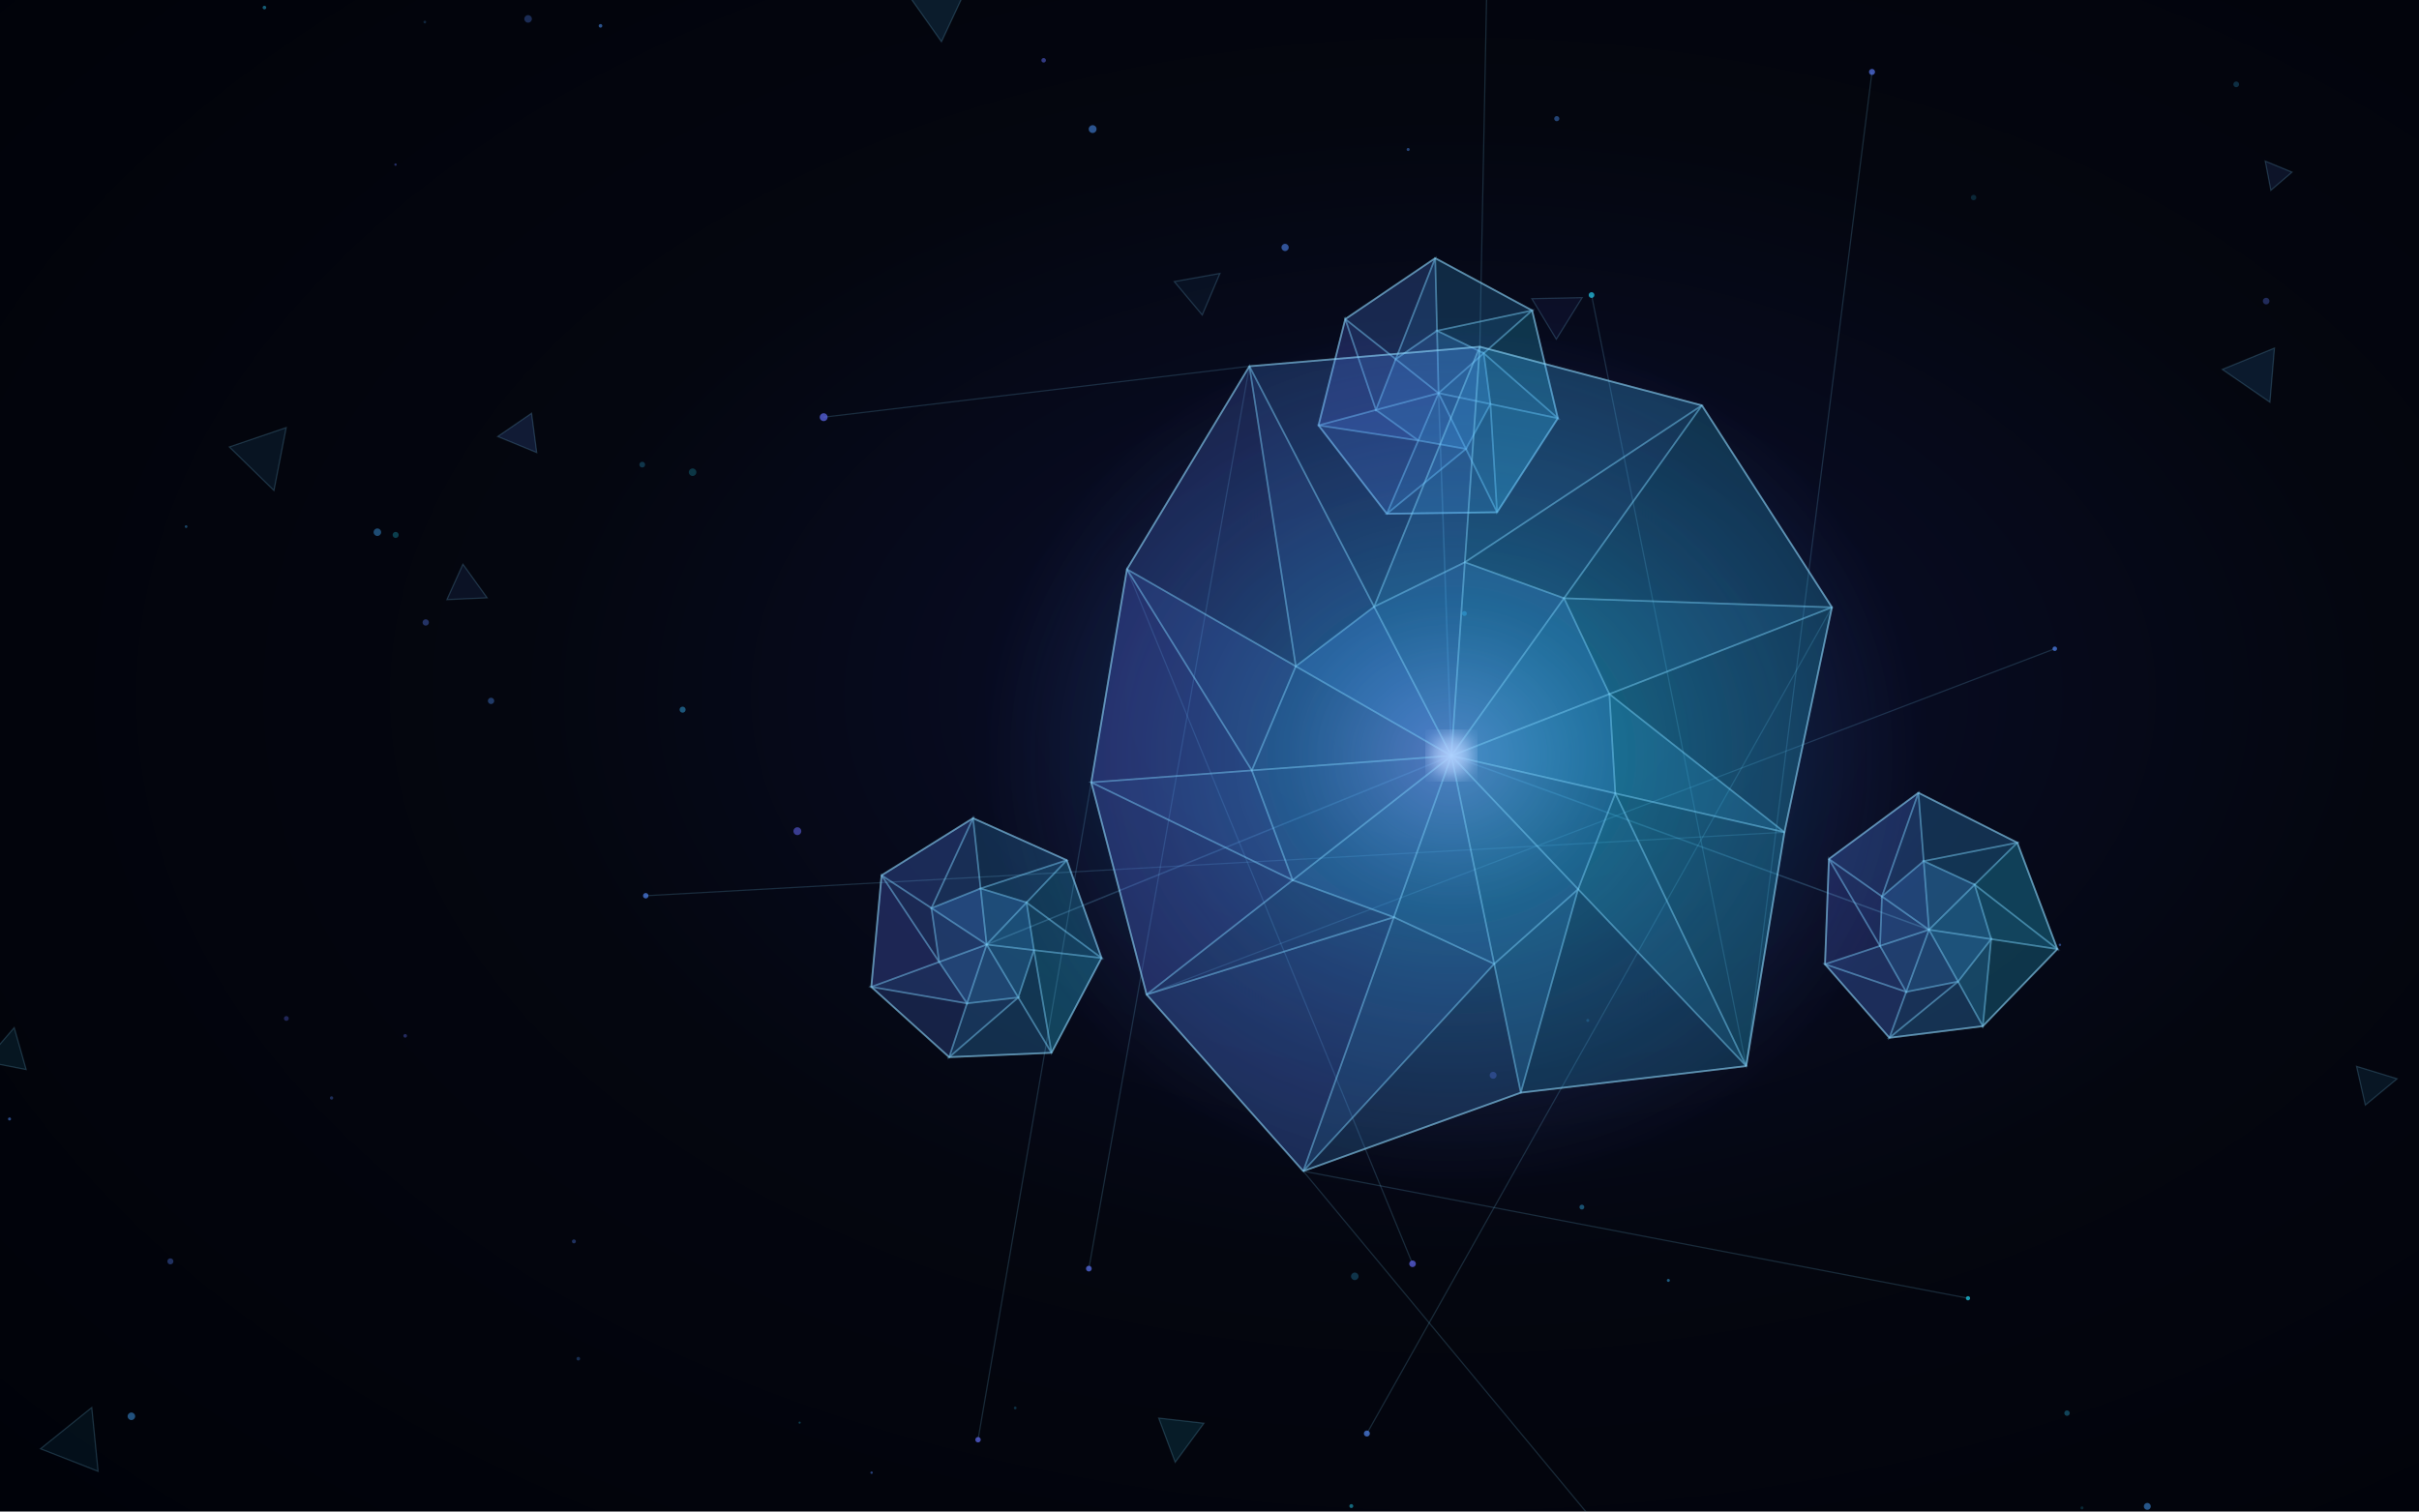
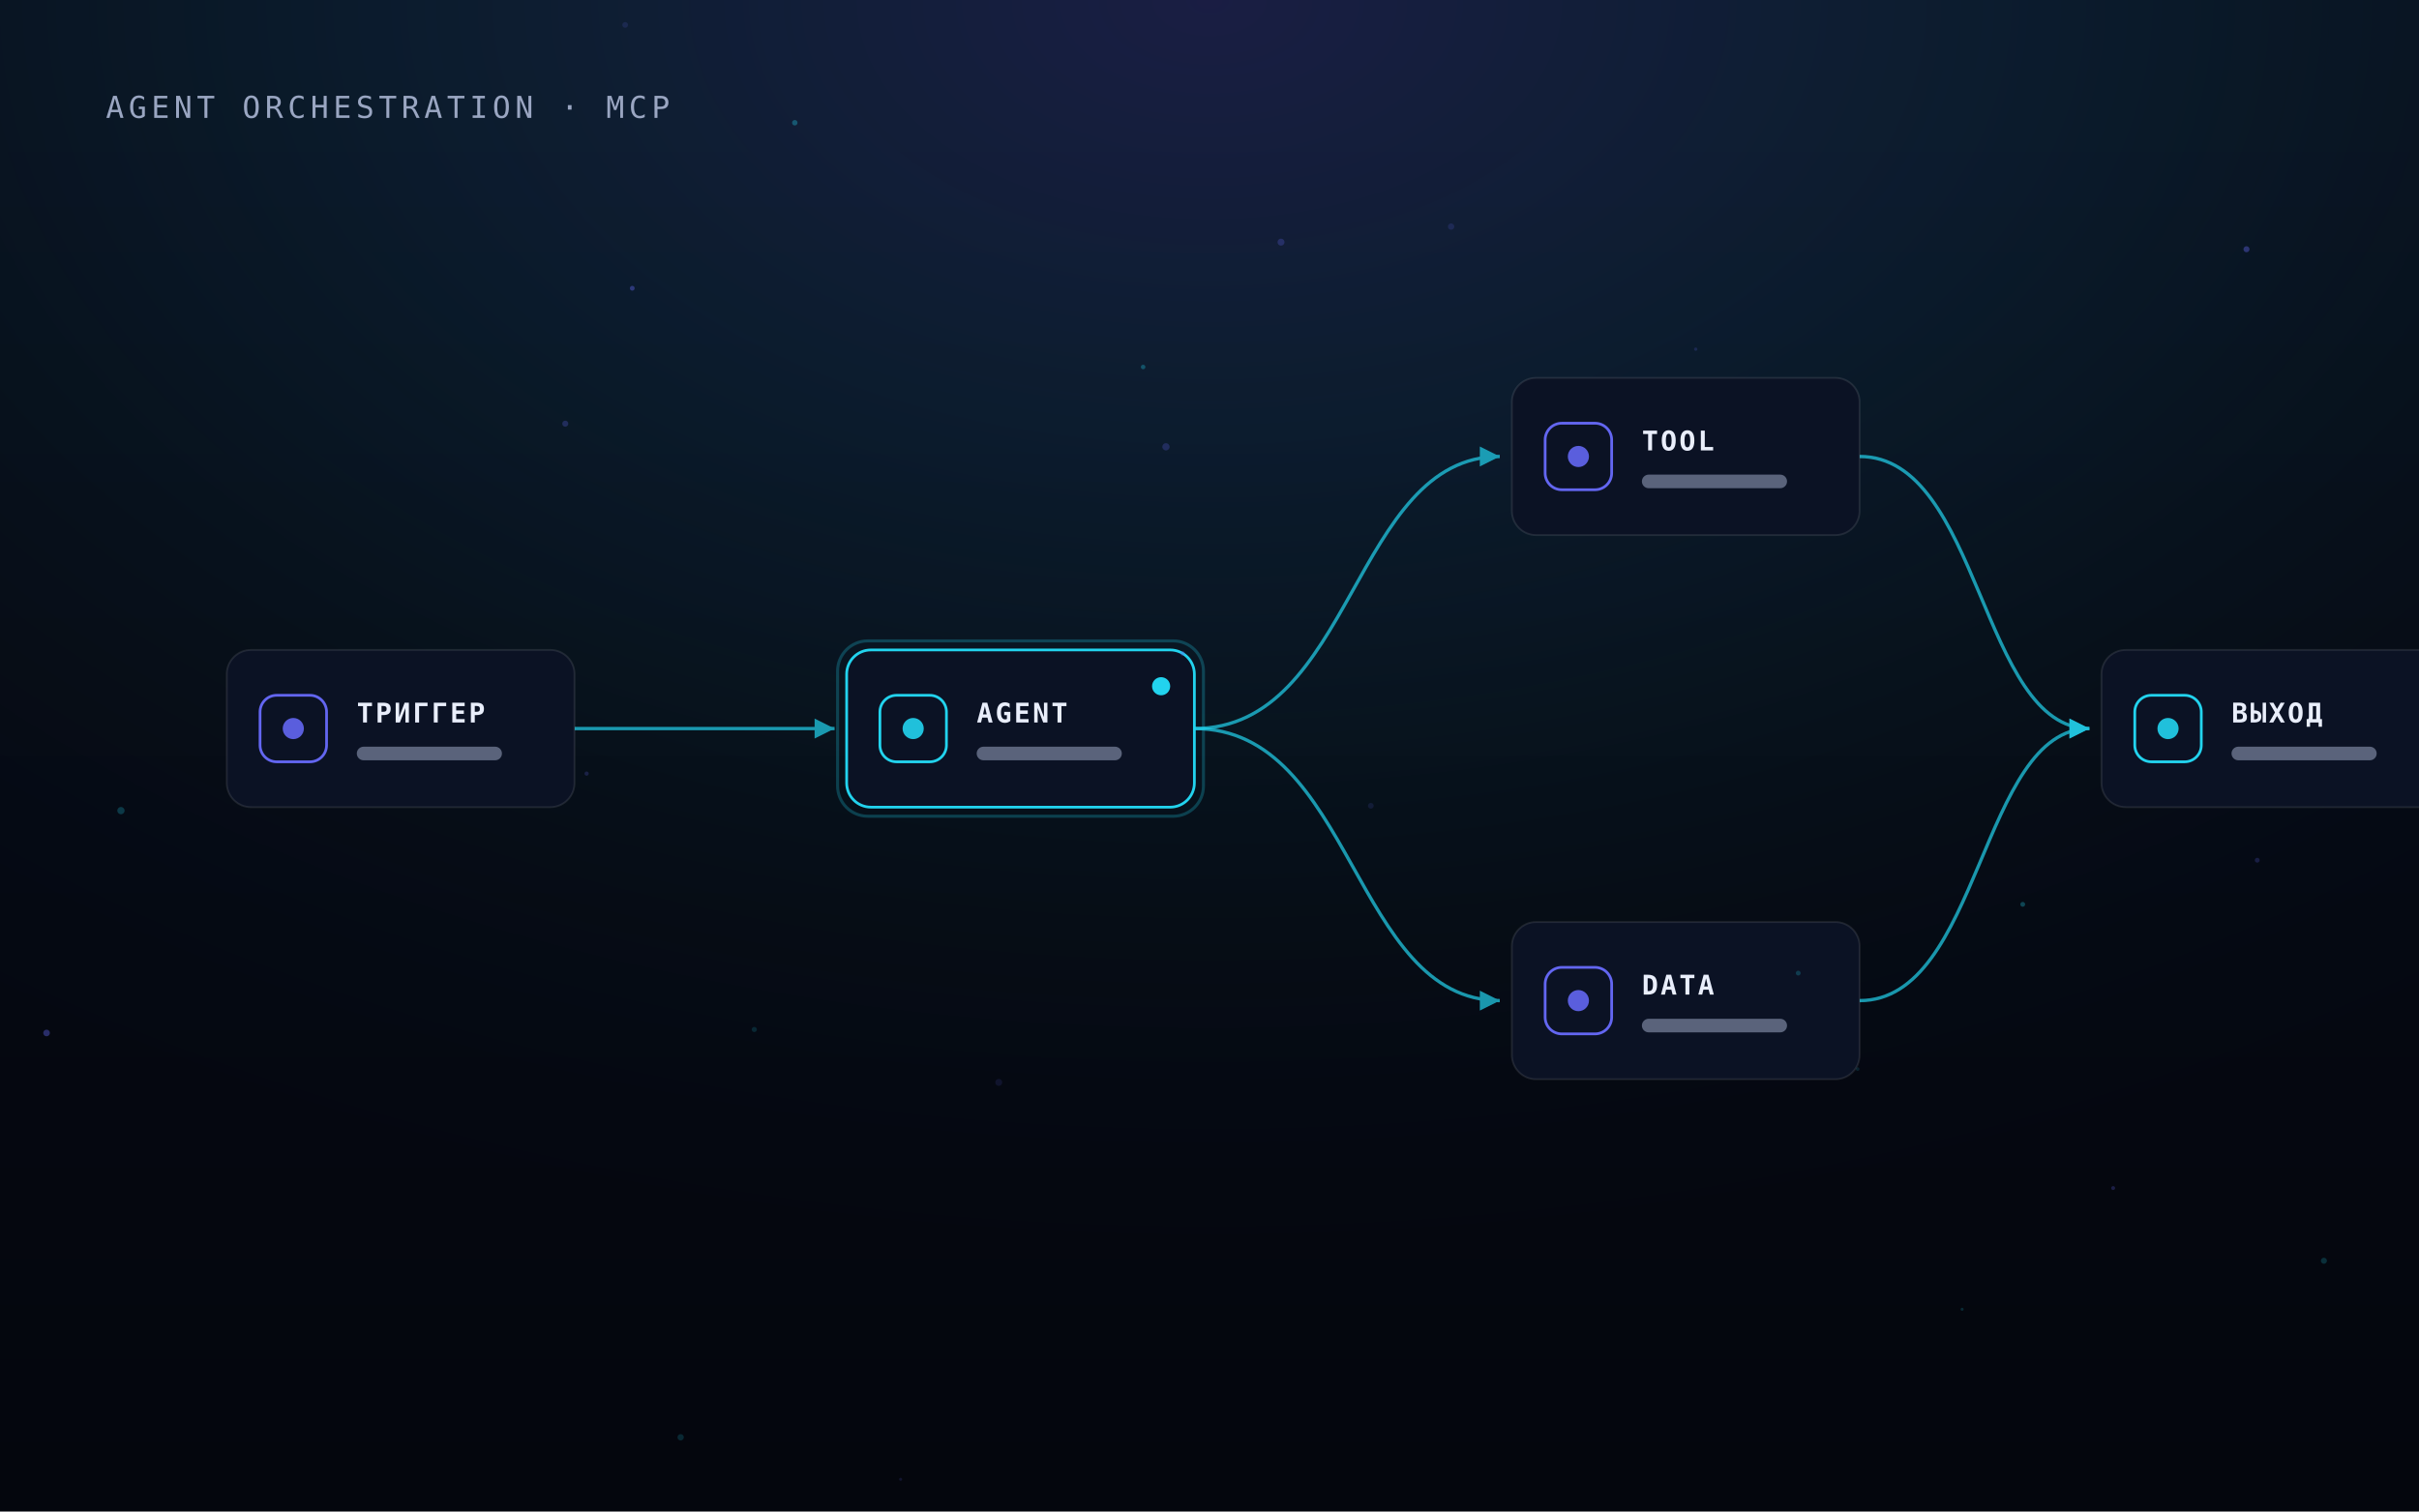
<svg xmlns="http://www.w3.org/2000/svg" viewBox="0 0 1600 1000" preserveAspectRatio="xMidYMid slice" role="img">
  <defs>
-     <radialGradient id="bg" cx="60%" cy="46%" r="80%">
-       <stop offset="0%" stop-color="#0a1030" />
-       <stop offset="48%" stop-color="#04060f" />
-       <stop offset="100%" stop-color="#000209" />
-     </radialGradient>
-     <radialGradient id="core" cx="50%" cy="50%" r="50%">
-       <stop offset="0%" stop-color="rgba(150,180,255,0.850)" />
-       <stop offset="35%" stop-color="rgba(34,211,238,0.350)" />
-       <stop offset="100%" stop-color="rgba(99,102,241,0.000)" />
+     <linearGradient id="bg" x1="0" y1="0" x2="0" y2="1">
+       <stop offset="0%" stop-color="#070b18" />
+       <stop offset="100%" stop-color="#04060d" />
+     </linearGradient>
+     <linearGradient id="grad" x1="0" y1="0" x2="1" y2="1">
+       <stop offset="0%" stop-color="#6366f1" />
+       <stop offset="100%" stop-color="#22d3ee" />
+     </linearGradient>
+     <radialGradient id="glow" cx="50%" cy="0%" r="90%">
+       <stop offset="0%" stop-color="rgba(99,102,241,0.20)" />
+       <stop offset="55%" stop-color="rgba(34,211,238,0.05)" />
+       <stop offset="100%" stop-color="rgba(0,0,0,0)" />
    </radialGradient>
    <filter id="soft">
-       <feGaussianBlur stdDeviation="6" />
+       <feGaussianBlur stdDeviation="9" />
    </filter>
+     <marker id="arw" markerWidth="9" markerHeight="9" refX="6" refY="3" orient="auto">
+       <path d="M0 0 L6 3 L0 6 Z" fill="#22d3ee" />
+     </marker>
  </defs>
  <rect width="1600" height="1000" fill="url(#bg)" />
-   <polygon points="1558.7,705.5 1585.5,713.7 1564.5,731.1" fill="rgba(52,181,239,0.097)" stroke="rgba(125,211,252,0.200)" stroke-width="0.80" />
-   <polygon points="796.3,941.6 777.3,967.4 766.4,938.2" fill="rgba(38,204,238,0.122)" stroke="rgba(125,211,252,0.200)" stroke-width="0.80" />
-   <polygon points="-9.9,702.3 9.4,679.9 17.3,707.6" fill="rgba(47,189,239,0.100)" stroke="rgba(125,211,252,0.200)" stroke-width="0.80" />
-   <polygon points="622.7,27.6 602.7,-0.7 636.5,-1.9" fill="rgba(58,170,239,0.141)" stroke="rgba(125,211,252,0.200)" stroke-width="0.80" />
-   <polygon points="1502.0,125.9 1498.3,106.6 1516.0,113.9" fill="rgba(82,130,240,0.123)" stroke="rgba(125,211,252,0.200)" stroke-width="0.80" />
-   <polygon points="355.0,299.4 329.2,288.8 351.6,273.4" fill="rgba(83,129,240,0.173)" stroke="rgba(125,211,252,0.200)" stroke-width="0.80" />
-   <polygon points="306.2,373.3 322.2,395.5 295.6,396.7" fill="rgba(75,143,240,0.097)" stroke="rgba(125,211,252,0.200)" stroke-width="0.80" />
-   <polygon points="776.7,186.3 806.9,180.9 795.2,208.4" fill="rgba(64,161,239,0.057)" stroke="rgba(125,211,252,0.200)" stroke-width="0.80" />
-   <polygon points="189.3,282.9 181.2,324.5 151.7,295.7" fill="rgba(62,165,239,0.092)" stroke="rgba(125,211,252,0.200)" stroke-width="0.80" />
-   <polygon points="26.8,958.5 60.7,931.2 64.9,973.4" fill="rgba(50,185,239,0.071)" stroke="rgba(125,211,252,0.200)" stroke-width="0.80" />
-   <polygon points="1013.2,197.6 1046.5,196.9 1029.4,224.4" fill="rgba(93,112,241,0.067)" stroke="rgba(125,211,252,0.200)" stroke-width="0.80" />
-   <polygon points="1501.4,266.1 1469.9,244.4 1504.4,230.3" fill="rgba(64,161,239,0.135)" stroke="rgba(125,211,252,0.200)" stroke-width="0.80" />
-   <polygon points="1207.1,637.9 1209.7,568.3 1243.5,625.8" fill="rgba(90,117,241,0.238)" stroke="rgba(125,211,252,0.280)" stroke-width="1.10" />
-   <polygon points="1243.5,625.8 1209.7,568.3 1244.8,593.1" fill="rgba(85,126,240,0.289)" stroke="rgba(125,211,252,0.280)" stroke-width="1.10" />
-   <polygon points="1243.5,625.8 1244.8,593.1 1275.9,615.1" fill="rgba(75,142,240,0.408)" stroke="rgba(125,211,252,0.280)" stroke-width="1.10" />
-   <polygon points="1209.7,568.3 1268.9,524.5 1244.8,593.1" fill="rgba(81,132,240,0.292)" stroke="rgba(125,211,252,0.280)" stroke-width="1.10" />
-   <polygon points="1244.8,593.1 1268.9,524.5 1272.4,569.7" fill="rgba(72,147,240,0.297)" stroke="rgba(125,211,252,0.280)" stroke-width="1.10" />
-   <polygon points="1244.8,593.1 1272.4,569.7 1275.9,615.1" fill="rgba(71,148,240,0.424)" stroke="rgba(125,211,252,0.280)" stroke-width="1.10" />
-   <polygon points="1268.9,524.5 1334.3,557.5 1272.4,569.7" fill="rgba(60,168,239,0.242)" stroke="rgba(125,211,252,0.280)" stroke-width="1.10" />
-   <polygon points="1272.4,569.7 1334.3,557.5 1306.1,585.3" fill="rgba(55,176,239,0.259)" stroke="rgba(125,211,252,0.280)" stroke-width="1.10" />
-   <polygon points="1272.4,569.7 1306.1,585.3 1275.9,615.1" fill="rgba(63,163,239,0.429)" stroke="rgba(125,211,252,0.280)" stroke-width="1.10" />
-   <polygon points="1334.3,557.5 1360.8,627.9 1306.1,585.3" fill="rgba(42,197,238,0.295)" stroke="rgba(125,211,252,0.280)" stroke-width="1.10" />
-   <polygon points="1306.1,585.3 1360.8,627.9 1317.0,621.3" fill="rgba(45,193,239,0.323)" stroke="rgba(125,211,252,0.280)" stroke-width="1.10" />
-   <polygon points="1306.1,585.3 1317.0,621.3 1275.9,615.1" fill="rgba(57,173,239,0.433)" stroke="rgba(125,211,252,0.280)" stroke-width="1.10" />
-   <polygon points="1360.8,627.9 1311.5,678.9 1317.0,621.3" fill="rgba(44,194,238,0.242)" stroke="rgba(125,211,252,0.280)" stroke-width="1.10" />
-   <polygon points="1317.0,621.3 1311.5,678.9 1295.1,649.4" fill="rgba(53,179,239,0.358)" stroke="rgba(125,211,252,0.280)" stroke-width="1.10" />
-   <polygon points="1317.0,621.3 1295.1,649.4 1275.9,615.1" fill="rgba(58,171,239,0.454)" stroke="rgba(125,211,252,0.280)" stroke-width="1.10" />
-   <polygon points="1311.5,678.9 1249.7,686.6 1295.1,649.4" fill="rgba(63,163,239,0.271)" stroke="rgba(125,211,252,0.280)" stroke-width="1.10" />
-   <polygon points="1295.1,649.4 1249.7,686.6 1260.8,656.2" fill="rgba(70,151,240,0.290)" stroke="rgba(125,211,252,0.280)" stroke-width="1.10" />
-   <polygon points="1295.1,649.4 1260.8,656.2 1275.9,615.1" fill="rgba(66,157,239,0.399)" stroke="rgba(125,211,252,0.280)" stroke-width="1.10" />
-   <polygon points="1249.7,686.6 1207.1,637.9 1260.8,656.2" fill="rgba(82,131,240,0.299)" stroke="rgba(125,211,252,0.280)" stroke-width="1.10" />
-   <polygon points="1260.8,656.2 1207.1,637.9 1243.5,625.8" fill="rgba(83,129,240,0.319)" stroke="rgba(125,211,252,0.280)" stroke-width="1.10" />
-   <polygon points="1260.8,656.2 1243.5,625.8 1275.9,615.1" fill="rgba(73,145,240,0.389)" stroke="rgba(125,211,252,0.280)" stroke-width="1.10" />
-   <line x1="1207.1" y1="637.9" x2="1209.7" y2="568.3" stroke="rgba(150,220,255,0.450)" stroke-width="1.20" opacity="1.000" />
-   <line x1="1209.7" y1="568.3" x2="1268.9" y2="524.5" stroke="rgba(150,220,255,0.450)" stroke-width="1.20" opacity="1.000" />
-   <line x1="1268.9" y1="524.5" x2="1334.3" y2="557.5" stroke="rgba(150,220,255,0.450)" stroke-width="1.20" opacity="1.000" />
-   <line x1="1334.3" y1="557.5" x2="1360.8" y2="627.9" stroke="rgba(150,220,255,0.450)" stroke-width="1.20" opacity="1.000" />
-   <line x1="1360.8" y1="627.9" x2="1311.5" y2="678.9" stroke="rgba(150,220,255,0.450)" stroke-width="1.20" opacity="1.000" />
-   <line x1="1311.5" y1="678.9" x2="1249.7" y2="686.6" stroke="rgba(150,220,255,0.450)" stroke-width="1.20" opacity="1.000" />
-   <line x1="1249.7" y1="686.6" x2="1207.1" y2="637.9" stroke="rgba(150,220,255,0.450)" stroke-width="1.20" opacity="1.000" />
-   <line x1="960.0" y1="500.0" x2="1275.9" y2="615.1" stroke="rgba(125,211,252,0.220)" stroke-width="1.00" opacity="1.000" />
-   <polygon points="728.6,633.8 695.5,696.5 683.9,628.6" fill="rgba(46,192,239,0.318)" stroke="rgba(125,211,252,0.280)" stroke-width="1.10" />
-   <polygon points="683.9,628.6 695.5,696.5 673.5,659.9" fill="rgba(53,179,239,0.267)" stroke="rgba(125,211,252,0.280)" stroke-width="1.10" />
-   <polygon points="683.9,628.6 673.5,659.9 652.6,624.9" fill="rgba(59,169,239,0.402)" stroke="rgba(125,211,252,0.280)" stroke-width="1.10" />
-   <polygon points="695.5,696.5 627.8,699.4 673.5,659.9" fill="rgba(61,166,239,0.252)" stroke="rgba(125,211,252,0.280)" stroke-width="1.10" />
-   <polygon points="673.5,659.9 627.8,699.4 639.6,663.8" fill="rgba(69,153,240,0.301)" stroke="rgba(125,211,252,0.280)" stroke-width="1.10" />
-   <polygon points="673.5,659.9 639.6,663.8 652.6,624.9" fill="rgba(65,158,239,0.415)" stroke="rgba(125,211,252,0.280)" stroke-width="1.10" />
-   <polygon points="627.8,699.4 576.3,652.9 639.6,663.8" fill="rgba(82,130,240,0.221)" stroke="rgba(125,211,252,0.280)" stroke-width="1.10" />
-   <polygon points="639.6,663.8 576.3,652.9 621.2,636.4" fill="rgba(83,128,240,0.307)" stroke="rgba(125,211,252,0.280)" stroke-width="1.10" />
-   <polygon points="639.6,663.8 621.2,636.4 652.6,624.9" fill="rgba(73,146,240,0.427)" stroke="rgba(125,211,252,0.280)" stroke-width="1.10" />
-   <polygon points="576.3,652.9 583.1,579.1 621.2,636.4" fill="rgba(91,115,241,0.279)" stroke="rgba(125,211,252,0.280)" stroke-width="1.10" />
-   <polygon points="621.2,636.4 583.1,579.1 616.1,600.8" fill="rgba(86,125,240,0.273)" stroke="rgba(125,211,252,0.280)" stroke-width="1.10" />
-   <polygon points="621.2,636.4 616.1,600.8 652.6,624.9" fill="rgba(76,141,240,0.365)" stroke="rgba(125,211,252,0.280)" stroke-width="1.10" />
-   <polygon points="583.1,579.1 643.6,541.3 616.1,600.8" fill="rgba(82,130,240,0.283)" stroke="rgba(125,211,252,0.280)" stroke-width="1.10" />
-   <polygon points="616.1,600.8 643.6,541.3 648.6,587.8" fill="rgba(73,145,240,0.273)" stroke="rgba(125,211,252,0.280)" stroke-width="1.10" />
-   <polygon points="616.1,600.8 648.6,587.8 652.6,624.9" fill="rgba(72,147,240,0.452)" stroke="rgba(125,211,252,0.280)" stroke-width="1.10" />
-   <polygon points="643.6,541.3 705.6,569.1 648.6,587.8" fill="rgba(61,166,239,0.218)" stroke="rgba(125,211,252,0.280)" stroke-width="1.10" />
-   <polygon points="648.6,587.8 705.6,569.1 679.0,597.1" fill="rgba(56,174,239,0.278)" stroke="rgba(125,211,252,0.280)" stroke-width="1.10" />
-   <polygon points="648.6,587.8 679.0,597.1 652.6,624.9" fill="rgba(63,162,239,0.434)" stroke="rgba(125,211,252,0.280)" stroke-width="1.10" />
-   <polygon points="705.6,569.1 728.6,633.8 679.0,597.1" fill="rgba(45,193,239,0.257)" stroke="rgba(125,211,252,0.280)" stroke-width="1.10" />
-   <polygon points="679.0,597.1 728.6,633.8 683.9,628.6" fill="rgba(48,188,239,0.293)" stroke="rgba(125,211,252,0.280)" stroke-width="1.10" />
-   <polygon points="679.0,597.1 683.9,628.6 652.6,624.9" fill="rgba(58,170,239,0.426)" stroke="rgba(125,211,252,0.280)" stroke-width="1.10" />
-   <line x1="728.6" y1="633.8" x2="695.5" y2="696.5" stroke="rgba(150,220,255,0.450)" stroke-width="1.20" opacity="1.000" />
-   <line x1="695.5" y1="696.5" x2="627.8" y2="699.4" stroke="rgba(150,220,255,0.450)" stroke-width="1.20" opacity="1.000" />
-   <line x1="627.8" y1="699.4" x2="576.3" y2="652.9" stroke="rgba(150,220,255,0.450)" stroke-width="1.20" opacity="1.000" />
-   <line x1="576.3" y1="652.9" x2="583.1" y2="579.1" stroke="rgba(150,220,255,0.450)" stroke-width="1.20" opacity="1.000" />
-   <line x1="583.1" y1="579.1" x2="643.6" y2="541.3" stroke="rgba(150,220,255,0.450)" stroke-width="1.20" opacity="1.000" />
-   <line x1="643.6" y1="541.3" x2="705.6" y2="569.1" stroke="rgba(150,220,255,0.450)" stroke-width="1.20" opacity="1.000" />
-   <line x1="705.6" y1="569.1" x2="728.6" y2="633.8" stroke="rgba(150,220,255,0.450)" stroke-width="1.20" opacity="1.000" />
-   <line x1="960.0" y1="500.0" x2="652.6" y2="624.9" stroke="rgba(125,211,252,0.220)" stroke-width="1.00" opacity="1.000" />
-   <polygon points="949.3,170.8 1013.4,205.4 950.5,218.8" fill="rgba(58,170,239,0.206)" stroke="rgba(125,211,252,0.280)" stroke-width="1.10" />
-   <polygon points="950.5,218.8 1013.4,205.4 981.4,233.7" fill="rgba(54,178,239,0.268)" stroke="rgba(125,211,252,0.280)" stroke-width="1.10" />
-   <polygon points="950.5,218.8 981.4,233.7 951.5,260.1" fill="rgba(62,163,239,0.425)" stroke="rgba(125,211,252,0.280)" stroke-width="1.10" />
-   <polygon points="1013.4,205.4 1030.4,276.7 981.4,233.7" fill="rgba(43,196,238,0.229)" stroke="rgba(125,211,252,0.280)" stroke-width="1.10" />
-   <polygon points="981.4,233.7 1030.4,276.7 985.8,267.3" fill="rgba(47,190,239,0.286)" stroke="rgba(125,211,252,0.280)" stroke-width="1.10" />
-   <polygon points="981.4,233.7 985.8,267.3 951.5,260.1" fill="rgba(58,171,239,0.447)" stroke="rgba(125,211,252,0.280)" stroke-width="1.10" />
-   <polygon points="1030.4,276.7 990.2,338.9 985.8,267.3" fill="rgba(45,192,239,0.311)" stroke="rgba(125,211,252,0.280)" stroke-width="1.10" />
-   <polygon points="985.8,267.3 990.2,338.9 969.6,297.0" fill="rgba(54,178,239,0.278)" stroke="rgba(125,211,252,0.280)" stroke-width="1.10" />
-   <polygon points="985.8,267.3 969.6,297.0 951.5,260.1" fill="rgba(59,169,239,0.412)" stroke="rgba(125,211,252,0.280)" stroke-width="1.10" />
-   <polygon points="990.2,338.9 917.3,339.9 969.6,297.0" fill="rgba(63,162,239,0.208)" stroke="rgba(125,211,252,0.280)" stroke-width="1.10" />
-   <polygon points="969.6,297.0 917.3,339.9 938.1,291.4" fill="rgba(71,150,240,0.294)" stroke="rgba(125,211,252,0.280)" stroke-width="1.10" />
-   <polygon points="969.6,297.0 938.1,291.4 951.5,260.1" fill="rgba(66,158,239,0.454)" stroke="rgba(125,211,252,0.280)" stroke-width="1.10" />
-   <polygon points="917.3,339.9 872.1,281.4 938.1,291.4" fill="rgba(84,127,240,0.218)" stroke="rgba(125,211,252,0.280)" stroke-width="1.10" />
-   <polygon points="938.1,291.4 872.1,281.4 910.1,271.2" fill="rgba(85,125,240,0.357)" stroke="rgba(125,211,252,0.280)" stroke-width="1.10" />
-   <polygon points="938.1,291.4 910.1,271.2 951.5,260.1" fill="rgba(74,144,240,0.427)" stroke="rgba(125,211,252,0.280)" stroke-width="1.10" />
-   <polygon points="872.1,281.4 889.8,211.1 910.1,271.2" fill="rgba(92,114,241,0.248)" stroke="rgba(125,211,252,0.280)" stroke-width="1.10" />
-   <polygon points="910.1,271.2 889.8,211.1 923.2,237.6" fill="rgba(85,126,240,0.285)" stroke="rgba(125,211,252,0.280)" stroke-width="1.10" />
-   <polygon points="910.1,271.2 923.2,237.6 951.5,260.1" fill="rgba(76,140,240,0.418)" stroke="rgba(125,211,252,0.280)" stroke-width="1.10" />
-   <polygon points="889.8,211.1 949.3,170.8 923.2,237.6" fill="rgba(79,135,240,0.245)" stroke="rgba(125,211,252,0.280)" stroke-width="1.10" />
-   <polygon points="923.2,237.6 949.3,170.8 950.5,218.8" fill="rgba(71,149,240,0.317)" stroke="rgba(125,211,252,0.280)" stroke-width="1.10" />
-   <polygon points="923.2,237.6 950.5,218.8 951.5,260.1" fill="rgba(71,150,240,0.408)" stroke="rgba(125,211,252,0.280)" stroke-width="1.10" />
-   <line x1="949.3" y1="170.8" x2="1013.4" y2="205.4" stroke="rgba(150,220,255,0.450)" stroke-width="1.20" opacity="1.000" />
-   <line x1="1013.4" y1="205.4" x2="1030.4" y2="276.7" stroke="rgba(150,220,255,0.450)" stroke-width="1.20" opacity="1.000" />
-   <line x1="1030.4" y1="276.7" x2="990.2" y2="338.9" stroke="rgba(150,220,255,0.450)" stroke-width="1.20" opacity="1.000" />
-   <line x1="990.2" y1="338.9" x2="917.3" y2="339.9" stroke="rgba(150,220,255,0.450)" stroke-width="1.20" opacity="1.000" />
-   <line x1="917.3" y1="339.9" x2="872.1" y2="281.4" stroke="rgba(150,220,255,0.450)" stroke-width="1.20" opacity="1.000" />
-   <line x1="872.1" y1="281.4" x2="889.8" y2="211.1" stroke="rgba(150,220,255,0.450)" stroke-width="1.20" opacity="1.000" />
-   <line x1="889.8" y1="211.1" x2="949.3" y2="170.8" stroke="rgba(150,220,255,0.450)" stroke-width="1.20" opacity="1.000" />
-   <line x1="960.0" y1="500.0" x2="951.5" y2="260.1" stroke="rgba(125,211,252,0.220)" stroke-width="1.00" opacity="1.000" />
-   <line x1="826.4" y1="242.3" x2="544.8" y2="276.0" stroke="rgba(125,211,252,0.180)" stroke-width="0.80" opacity="1.000" />
-   <circle cx="544.8" cy="276.0" r="2.6" fill="rgba(96,108,241,0.700)" opacity="1.000" />
-   <line x1="1180.3" y1="550.6" x2="427.1" y2="592.6" stroke="rgba(125,211,252,0.180)" stroke-width="0.80" opacity="1.000" />
-   <circle cx="427.1" cy="592.6" r="1.8" fill="rgba(81,133,240,0.700)" opacity="1.000" />
-   <line x1="862.0" y1="774.8" x2="1067.1" y2="1022.0" stroke="rgba(125,211,252,0.180)" stroke-width="0.80" opacity="1.000" />
-   <circle cx="1067.1" cy="1022.0" r="1.6" fill="rgba(50,183,239,0.700)" opacity="1.000" />
-   <line x1="1155.0" y1="705.3" x2="1238.2" y2="47.6" stroke="rgba(125,211,252,0.180)" stroke-width="0.80" opacity="1.000" />
-   <circle cx="1238.2" cy="47.6" r="2.0" fill="rgba(88,120,241,0.700)" opacity="1.000" />
-   <line x1="978.8" y1="229.4" x2="983.7" y2="-24.3" stroke="rgba(125,211,252,0.180)" stroke-width="0.80" opacity="1.000" />
-   <circle cx="983.7" cy="-24.3" r="1.8" fill="rgba(45,192,239,0.700)" opacity="1.000" />
-   <line x1="758.4" y1="658.0" x2="1359.1" y2="429.2" stroke="rgba(125,211,252,0.180)" stroke-width="0.80" opacity="1.000" />
-   <circle cx="1359.1" cy="429.2" r="1.5" fill="rgba(81,132,240,0.700)" opacity="1.000" />
-   <line x1="721.8" y1="517.6" x2="646.9" y2="952.5" stroke="rgba(125,211,252,0.180)" stroke-width="0.80" opacity="1.000" />
-   <circle cx="646.9" cy="952.5" r="1.8" fill="rgba(96,107,241,0.700)" opacity="1.000" />
-   <line x1="1155.0" y1="705.3" x2="1052.7" y2="195.2" stroke="rgba(125,211,252,0.180)" stroke-width="0.80" opacity="1.000" />
-   <circle cx="1052.7" cy="195.2" r="1.9" fill="rgba(38,204,238,0.700)" opacity="1.000" />
-   <line x1="745.4" y1="376.6" x2="934.3" y2="836.1" stroke="rgba(125,211,252,0.180)" stroke-width="0.80" opacity="1.000" />
-   <circle cx="934.3" cy="836.1" r="2.2" fill="rgba(98,103,241,0.700)" opacity="1.000" />
-   <line x1="1211.7" y1="401.8" x2="904.1" y2="948.4" stroke="rgba(125,211,252,0.180)" stroke-width="0.80" opacity="1.000" />
-   <circle cx="904.1" cy="948.4" r="2.0" fill="rgba(80,135,240,0.700)" opacity="1.000" />
-   <line x1="862.0" y1="774.8" x2="1301.7" y2="858.9" stroke="rgba(125,211,252,0.180)" stroke-width="0.80" opacity="1.000" />
-   <circle cx="1301.7" cy="858.9" r="1.4" fill="rgba(34,211,238,0.700)" opacity="1.000" />
-   <line x1="826.4" y1="242.3" x2="720.2" y2="839.3" stroke="rgba(125,211,252,0.180)" stroke-width="0.80" opacity="1.000" />
-   <circle cx="720.2" cy="839.3" r="1.9" fill="rgba(92,114,241,0.700)" opacity="1.000" />
-   <ellipse cx="960.0" cy="500.0" rx="312" ry="288" fill="url(#core)" filter="url(#soft)" opacity="0.7" />
-   <polygon points="721.8,517.6 745.4,376.6 828.0,509.7" fill="rgba(92,114,241,0.297)" stroke="rgba(125,211,252,0.280)" stroke-width="1.10" />
-   <polygon points="828.0,509.7 745.4,376.6 857.1,440.8" fill="rgba(86,124,240,0.323)" stroke="rgba(125,211,252,0.280)" stroke-width="1.10" />
-   <polygon points="828.0,509.7 857.1,440.8 960.0,500.0" fill="rgba(77,139,240,0.355)" stroke="rgba(125,211,252,0.280)" stroke-width="1.10" />
-   <polygon points="745.4,376.6 826.4,242.3 857.1,440.8" fill="rgba(86,124,240,0.211)" stroke="rgba(125,211,252,0.280)" stroke-width="1.10" />
-   <polygon points="857.1,440.8 826.4,242.3 908.9,401.4" fill="rgba(79,136,240,0.285)" stroke="rgba(125,211,252,0.280)" stroke-width="1.10" />
-   <polygon points="857.1,440.8 908.9,401.4 960.0,500.0" fill="rgba(73,145,240,0.462)" stroke="rgba(125,211,252,0.280)" stroke-width="1.10" />
-   <polygon points="826.4,242.3 978.8,229.4 908.9,401.4" fill="rgba(74,144,240,0.235)" stroke="rgba(125,211,252,0.280)" stroke-width="1.10" />
-   <polygon points="908.9,401.4 978.8,229.4 968.9,372.0" fill="rgba(68,155,240,0.335)" stroke="rgba(125,211,252,0.280)" stroke-width="1.10" />
-   <polygon points="908.9,401.4 968.9,372.0 960.0,500.0" fill="rgba(68,153,240,0.405)" stroke="rgba(125,211,252,0.280)" stroke-width="1.10" />
-   <polygon points="978.8,229.4 1125.7,268.2 968.9,372.0" fill="rgba(58,171,239,0.282)" stroke="rgba(125,211,252,0.280)" stroke-width="1.10" />
-   <polygon points="968.9,372.0 1125.7,268.2 1034.5,395.8" fill="rgba(56,175,239,0.247)" stroke="rgba(125,211,252,0.280)" stroke-width="1.10" />
-   <polygon points="968.9,372.0 1034.5,395.8 960.0,500.0" fill="rgba(63,163,239,0.406)" stroke="rgba(125,211,252,0.280)" stroke-width="1.10" />
-   <polygon points="1125.7,268.2 1211.7,401.8 1034.5,395.8" fill="rgba(45,192,239,0.213)" stroke="rgba(125,211,252,0.280)" stroke-width="1.10" />
-   <polygon points="1034.5,395.8 1211.7,401.8 1064.5,459.2" fill="rgba(48,188,239,0.293)" stroke="rgba(125,211,252,0.280)" stroke-width="1.10" />
-   <polygon points="1034.5,395.8 1064.5,459.2 960.0,500.0" fill="rgba(59,170,239,0.430)" stroke="rgba(125,211,252,0.280)" stroke-width="1.10" />
-   <polygon points="1211.7,401.8 1180.3,550.6 1064.5,459.2" fill="rgba(42,198,238,0.239)" stroke="rgba(125,211,252,0.280)" stroke-width="1.10" />
-   <polygon points="1064.5,459.2 1180.3,550.6 1068.4,524.9" fill="rgba(48,188,239,0.366)" stroke="rgba(125,211,252,0.280)" stroke-width="1.10" />
-   <polygon points="1064.5,459.2 1068.4,524.9 960.0,500.0" fill="rgba(57,172,239,0.447)" stroke="rgba(125,211,252,0.280)" stroke-width="1.10" />
-   <polygon points="1180.3,550.6 1155.0,705.3 1068.4,524.9" fill="rgba(44,195,238,0.278)" stroke="rgba(125,211,252,0.280)" stroke-width="1.10" />
-   <polygon points="1068.4,524.9 1155.0,705.3 1043.8,588.3" fill="rgba(50,185,239,0.324)" stroke="rgba(125,211,252,0.280)" stroke-width="1.10" />
-   <polygon points="1068.4,524.9 1043.8,588.3 960.0,500.0" fill="rgba(58,170,239,0.367)" stroke="rgba(125,211,252,0.280)" stroke-width="1.10" />
-   <polygon points="1155.0,705.3 1005.9,722.9 1043.8,588.3" fill="rgba(52,180,239,0.210)" stroke="rgba(125,211,252,0.280)" stroke-width="1.10" />
-   <polygon points="1043.8,588.3 1005.9,722.9 988.3,637.7" fill="rgba(60,168,239,0.345)" stroke="rgba(125,211,252,0.280)" stroke-width="1.10" />
-   <polygon points="1043.8,588.3 988.3,637.7 960.0,500.0" fill="rgba(62,165,239,0.376)" stroke="rgba(125,211,252,0.280)" stroke-width="1.10" />
-   <polygon points="1005.9,722.9 862.0,774.8 988.3,637.7" fill="rgba(68,155,240,0.207)" stroke="rgba(125,211,252,0.280)" stroke-width="1.10" />
-   <polygon points="988.3,637.7 862.0,774.8 921.9,606.8" fill="rgba(71,149,240,0.329)" stroke="rgba(125,211,252,0.280)" stroke-width="1.10" />
-   <polygon points="988.3,637.7 921.9,606.8 960.0,500.0" fill="rgba(67,156,240,0.374)" stroke="rgba(125,211,252,0.280)" stroke-width="1.10" />
-   <polygon points="862.0,774.8 758.4,658.0 921.9,606.8" fill="rgba(81,132,240,0.292)" stroke="rgba(125,211,252,0.280)" stroke-width="1.10" />
-   <polygon points="921.9,606.8 758.4,658.0 855.0,582.3" fill="rgba(81,131,240,0.275)" stroke="rgba(125,211,252,0.280)" stroke-width="1.10" />
-   <polygon points="921.9,606.8 855.0,582.3 960.0,500.0" fill="rgba(73,146,240,0.396)" stroke="rgba(125,211,252,0.280)" stroke-width="1.10" />
-   <polygon points="758.4,658.0 721.8,517.6 855.0,582.3" fill="rgba(90,117,241,0.292)" stroke="rgba(125,211,252,0.280)" stroke-width="1.10" />
-   <polygon points="855.0,582.3 721.8,517.6 828.0,509.7" fill="rgba(87,122,240,0.340)" stroke="rgba(125,211,252,0.280)" stroke-width="1.10" />
-   <polygon points="855.0,582.3 828.0,509.7 960.0,500.0" fill="rgba(77,139,240,0.368)" stroke="rgba(125,211,252,0.280)" stroke-width="1.10" />
-   <line x1="721.8" y1="517.6" x2="745.4" y2="376.6" stroke="rgba(150,220,255,0.450)" stroke-width="1.20" opacity="1.000" />
-   <line x1="745.4" y1="376.6" x2="826.4" y2="242.3" stroke="rgba(150,220,255,0.450)" stroke-width="1.20" opacity="1.000" />
-   <line x1="826.4" y1="242.3" x2="978.8" y2="229.4" stroke="rgba(150,220,255,0.450)" stroke-width="1.20" opacity="1.000" />
-   <line x1="978.8" y1="229.4" x2="1125.7" y2="268.2" stroke="rgba(150,220,255,0.450)" stroke-width="1.20" opacity="1.000" />
-   <line x1="1125.7" y1="268.2" x2="1211.7" y2="401.8" stroke="rgba(150,220,255,0.450)" stroke-width="1.20" opacity="1.000" />
-   <line x1="1211.7" y1="401.8" x2="1180.3" y2="550.6" stroke="rgba(150,220,255,0.450)" stroke-width="1.20" opacity="1.000" />
-   <line x1="1180.3" y1="550.6" x2="1155.0" y2="705.3" stroke="rgba(150,220,255,0.450)" stroke-width="1.20" opacity="1.000" />
-   <line x1="1155.0" y1="705.3" x2="1005.9" y2="722.9" stroke="rgba(150,220,255,0.450)" stroke-width="1.20" opacity="1.000" />
-   <line x1="1005.9" y1="722.9" x2="862.0" y2="774.8" stroke="rgba(150,220,255,0.450)" stroke-width="1.20" opacity="1.000" />
-   <line x1="862.0" y1="774.8" x2="758.4" y2="658.0" stroke="rgba(150,220,255,0.450)" stroke-width="1.20" opacity="1.000" />
-   <line x1="758.4" y1="658.0" x2="721.8" y2="517.6" stroke="rgba(150,220,255,0.450)" stroke-width="1.20" opacity="1.000" />
-   <circle cx="960.0" cy="500.0" r="14" fill="rgba(180,210,255,0.900)" filter="url(#soft)" />
-   <circle cx="1498.9" cy="199.2" r="2.2" fill="rgba(91,116,241,0.336)" opacity="1.000" />
-   <circle cx="281.6" cy="411.8" r="2.1" fill="rgba(88,121,240,0.380)" opacity="1.000" />
-   <circle cx="112.7" cy="834.5" r="2.0" fill="rgba(84,127,240,0.374)" opacity="1.000" />
-   <circle cx="690.3" cy="39.9" r="1.5" fill="rgba(95,109,241,0.505)" opacity="1.000" />
-   <circle cx="1377.1" cy="997.6" r="1.0" fill="rgba(39,202,238,0.183)" opacity="1.000" />
-   <circle cx="528.9" cy="941.2" r="0.7" fill="rgba(38,204,238,0.293)" opacity="1.000" />
-   <circle cx="671.5" cy="931.5" r="0.9" fill="rgba(50,184,239,0.244)" opacity="1.000" />
-   <circle cx="219.3" cy="726.4" r="1.1" fill="rgba(83,129,240,0.325)" opacity="1.000" />
-   <circle cx="189.4" cy="673.8" r="1.6" fill="rgba(95,108,241,0.324)" opacity="1.000" />
-   <circle cx="968.6" cy="405.9" r="1.6" fill="rgba(54,177,239,0.439)" opacity="1.000" />
-   <circle cx="1367.2" cy="934.9" r="1.8" fill="rgba(46,190,239,0.336)" opacity="1.000" />
-   <circle cx="1305.4" cy="130.7" r="1.8" fill="rgba(48,187,239,0.182)" opacity="1.000" />
-   <circle cx="1479.1" cy="55.8" r="1.9" fill="rgba(53,179,239,0.234)" opacity="1.000" />
-   <circle cx="249.6" cy="352.1" r="2.5" fill="rgba(63,163,239,0.450)" opacity="1.000" />
-   <circle cx="451.5" cy="469.5" r="2.0" fill="rgba(55,176,239,0.466)" opacity="1.000" />
-   <circle cx="174.9" cy="5.0" r="1.2" fill="rgba(44,194,238,0.470)" opacity="1.000" />
-   <circle cx="123.1" cy="348.4" r="0.9" fill="rgba(60,167,239,0.385)" opacity="1.000" />
-   <circle cx="987.6" cy="711.4" r="2.3" fill="rgba(87,121,240,0.326)" opacity="1.000" />
-   <circle cx="527.4" cy="549.9" r="2.6" fill="rgba(99,102,241,0.549)" opacity="1.000" />
-   <circle cx="893.8" cy="996.4" r="1.3" fill="rgba(37,206,238,0.492)" opacity="1.000" />
-   <circle cx="397.2" cy="17.1" r="1.2" fill="rgba(75,143,240,0.565)" opacity="1.000" />
-   <circle cx="576.5" cy="974.3" r="0.8" fill="rgba(82,131,240,0.489)" opacity="1.000" />
-   <circle cx="896.1" cy="844.4" r="2.5" fill="rgba(50,184,239,0.264)" opacity="1.000" />
-   <circle cx="1046.3" cy="798.6" r="1.6" fill="rgba(53,180,239,0.425)" opacity="1.000" />
-   <circle cx="324.8" cy="463.7" r="2.1" fill="rgba(78,137,240,0.394)" opacity="1.000" />
-   <circle cx="1050.2" cy="675.1" r="1.0" fill="rgba(59,169,239,0.233)" opacity="1.000" />
-   <circle cx="261.7" cy="353.9" r="2.0" fill="rgba(35,209,238,0.281)" opacity="1.000" />
-   <circle cx="931.4" cy="98.9" r="1.0" fill="rgba(78,137,240,0.468)" opacity="1.000" />
-   <circle cx="261.6" cy="108.9" r="0.8" fill="rgba(91,115,241,0.389)" opacity="1.000" />
-   <circle cx="379.6" cy="821.3" r="1.3" fill="rgba(83,128,240,0.366)" opacity="1.000" />
-   <circle cx="1420.3" cy="996.6" r="2.3" fill="rgba(69,153,240,0.546)" opacity="1.000" />
-   <circle cx="424.8" cy="307.4" r="1.9" fill="rgba(47,190,239,0.257)" opacity="1.000" />
-   <circle cx="281.0" cy="14.6" r="0.9" fill="rgba(66,157,239,0.219)" opacity="1.000" />
-   <circle cx="268.0" cy="685.3" r="1.2" fill="rgba(93,112,241,0.354)" opacity="1.000" />
-   <circle cx="6.3" cy="740.3" r="1.0" fill="rgba(79,136,240,0.540)" opacity="1.000" />
-   <circle cx="86.9" cy="937.0" r="2.5" fill="rgba(66,158,239,0.507)" opacity="1.000" />
-   <circle cx="850.0" cy="163.7" r="2.4" fill="rgba(80,134,240,0.596)" opacity="1.000" />
-   <circle cx="1103.5" cy="847.1" r="1.0" fill="rgba(55,176,239,0.493)" opacity="1.000" />
-   <circle cx="382.5" cy="898.9" r="1.2" fill="rgba(75,142,240,0.301)" opacity="1.000" />
-   <circle cx="1362.5" cy="625.1" r="0.8" fill="rgba(80,135,240,0.479)" opacity="1.000" />
-   <circle cx="722.7" cy="85.4" r="2.6" fill="rgba(74,143,240,0.561)" opacity="1.000" />
-   <circle cx="458.1" cy="312.4" r="2.5" fill="rgba(35,210,238,0.233)" opacity="1.000" />
-   <circle cx="349.3" cy="12.5" r="2.5" fill="rgba(82,130,240,0.320)" opacity="1.000" />
-   <circle cx="1029.7" cy="78.5" r="1.7" fill="rgba(75,143,240,0.451)" opacity="1.000" />
+   <rect width="1600" height="1000" fill="url(#glow)" />
+   <text x="70.0" y="78.0" font-family="'JetBrains Mono',ui-monospace,monospace" font-size="20" font-weight="500" fill="#9aa6c2" letter-spacing="3">AGENT ORCHESTRATION · MCP</text>
+   <path d="M380 482 C 470 482, 470 482, 552 482" fill="none" stroke="#22d3ee" stroke-width="2.2" opacity="0.7" marker-end="url(#arw)" />
+   <path d="M790 482 C 895 482, 895 302, 992 302" fill="none" stroke="#22d3ee" stroke-width="2.2" opacity="0.7" marker-end="url(#arw)" />
+   <path d="M790 482 C 895 482, 895 662, 992 662" fill="none" stroke="#22d3ee" stroke-width="2.2" opacity="0.7" marker-end="url(#arw)" />
+   <path d="M1230 302 C 1310 302, 1310 482, 1382 482" fill="none" stroke="#22d3ee" stroke-width="2.2" opacity="0.7" marker-end="url(#arw)" />
+   <path d="M1230 662 C 1310 662, 1310 482, 1382 482" fill="none" stroke="#22d3ee" stroke-width="2.2" opacity="0.7" marker-end="url(#arw)" />
+   <rect x="150.0" y="430.0" width="230.0" height="104.0" rx="16.0" fill="#0b1224" stroke="rgba(255,255,255,0.10)" stroke-width="1.20" />
+   <rect x="172.0" y="460.0" width="44.0" height="44.0" rx="11.0" fill="none" stroke="#6366f1" stroke-width="1.80" />
+   <circle cx="194.0" cy="482.0" r="7.0" fill="#6366f1" opacity="0.900" />
+   <text x="236.0" y="478.0" font-family="'JetBrains Mono',ui-monospace,monospace" font-size="18" font-weight="600" fill="#e9eefb" letter-spacing="1.5">ТРИГГЕР</text>
+   <rect x="236.0" y="494.0" width="96.0" height="9.0" rx="4.5" fill="#9aa6c2" opacity="0.550" />
+   <rect x="554.0" y="424.0" width="242.0" height="116.0" rx="20.0" fill="none" stroke="rgba(34,211,238,0.25)" stroke-width="2.00" />
+   <rect x="560.0" y="430.0" width="230.0" height="104.0" rx="16.0" fill="#0b1224" stroke="#22d3ee" stroke-width="1.80" />
+   <rect x="582.0" y="460.0" width="44.0" height="44.0" rx="11.0" fill="none" stroke="#22d3ee" stroke-width="1.80" />
+   <circle cx="604.0" cy="482.0" r="7.0" fill="#22d3ee" opacity="0.900" />
+   <text x="646.0" y="478.0" font-family="'JetBrains Mono',ui-monospace,monospace" font-size="18" font-weight="600" fill="#e9eefb" letter-spacing="1.5">AGENT</text>
+   <rect x="646.0" y="494.0" width="96.0" height="9.0" rx="4.5" fill="#9aa6c2" opacity="0.550" />
+   <circle cx="768.0" cy="454.0" r="6.0" fill="#22d3ee" opacity="1.000" />
+   <rect x="1000.0" y="250.0" width="230.0" height="104.0" rx="16.0" fill="#0b1224" stroke="rgba(255,255,255,0.10)" stroke-width="1.20" />
+   <rect x="1022.0" y="280.0" width="44.0" height="44.0" rx="11.0" fill="none" stroke="#6366f1" stroke-width="1.80" />
+   <circle cx="1044.0" cy="302.0" r="7.0" fill="#6366f1" opacity="0.900" />
+   <text x="1086.0" y="298.0" font-family="'JetBrains Mono',ui-monospace,monospace" font-size="18" font-weight="600" fill="#e9eefb" letter-spacing="1.5">TOOL</text>
+   <rect x="1086.0" y="314.0" width="96.0" height="9.0" rx="4.5" fill="#9aa6c2" opacity="0.550" />
+   <rect x="1000.0" y="610.0" width="230.0" height="104.0" rx="16.0" fill="#0b1224" stroke="rgba(255,255,255,0.10)" stroke-width="1.20" />
+   <rect x="1022.0" y="640.0" width="44.0" height="44.0" rx="11.0" fill="none" stroke="#6366f1" stroke-width="1.80" />
+   <circle cx="1044.0" cy="662.0" r="7.0" fill="#6366f1" opacity="0.900" />
+   <text x="1086.0" y="658.0" font-family="'JetBrains Mono',ui-monospace,monospace" font-size="18" font-weight="600" fill="#e9eefb" letter-spacing="1.5">DATA</text>
+   <rect x="1086.0" y="674.0" width="96.0" height="9.0" rx="4.5" fill="#9aa6c2" opacity="0.550" />
+   <rect x="1390.0" y="430.0" width="230.0" height="104.0" rx="16.0" fill="#0b1224" stroke="rgba(255,255,255,0.10)" stroke-width="1.20" />
+   <rect x="1412.0" y="460.0" width="44.0" height="44.0" rx="11.0" fill="none" stroke="#22d3ee" stroke-width="1.80" />
+   <circle cx="1434.0" cy="482.0" r="7.0" fill="#22d3ee" opacity="0.900" />
+   <text x="1476.0" y="478.0" font-family="'JetBrains Mono',ui-monospace,monospace" font-size="18" font-weight="600" fill="#e9eefb" letter-spacing="1.5">ВЫХОД</text>
+   <rect x="1476.0" y="494.0" width="96.0" height="9.0" rx="4.5" fill="#9aa6c2" opacity="0.550" />
+   <circle cx="782.2" cy="432.3" r="1.5" fill="#6366f1" opacity="0.336" />
+   <circle cx="388.0" cy="511.8" r="1.4" fill="#6366f1" opacity="0.210" />
+   <circle cx="525.7" cy="81.2" r="1.8" fill="#22d3ee" opacity="0.318" />
+   <circle cx="80.0" cy="536.3" r="2.4" fill="#22d3ee" opacity="0.233" />
+   <circle cx="1228.7" cy="707.3" r="1.2" fill="#22d3ee" opacity="0.127" />
+   <circle cx="418.2" cy="190.7" r="1.6" fill="#6366f1" opacity="0.387" />
+   <circle cx="450.2" cy="950.9" r="2.1" fill="#22d3ee" opacity="0.165" />
+   <circle cx="498.9" cy="681.1" r="1.7" fill="#22d3ee" opacity="0.152" />
+   <circle cx="1493.0" cy="569.1" r="1.6" fill="#6366f1" opacity="0.217" />
+   <circle cx="1485.9" cy="164.9" r="2.0" fill="#6366f1" opacity="0.383" />
+   <circle cx="1397.7" cy="786.0" r="1.3" fill="#6366f1" opacity="0.243" />
+   <circle cx="906.7" cy="533.1" r="1.9" fill="#6366f1" opacity="0.133" />
+   <circle cx="771.2" cy="295.6" r="2.4" fill="#6366f1" opacity="0.244" />
+   <circle cx="1337.9" cy="598.3" r="1.6" fill="#22d3ee" opacity="0.290" />
+   <circle cx="595.7" cy="978.7" r="1.0" fill="#6366f1" opacity="0.151" />
+   <circle cx="373.9" cy="280.3" r="2.0" fill="#6366f1" opacity="0.264" />
+   <circle cx="30.8" cy="683.4" r="2.2" fill="#6366f1" opacity="0.388" />
+   <circle cx="413.5" cy="16.5" r="1.9" fill="#6366f1" opacity="0.148" />
+   <circle cx="1189.4" cy="643.8" r="1.6" fill="#22d3ee" opacity="0.216" />
+   <circle cx="1121.6" cy="231.0" r="1.1" fill="#6366f1" opacity="0.190" />
+   <circle cx="660.6" cy="716.1" r="2.3" fill="#6366f1" opacity="0.124" />
+   <circle cx="756.1" cy="242.8" r="1.5" fill="#22d3ee" opacity="0.298" />
+   <circle cx="1537.1" cy="834.1" r="2.0" fill="#22d3ee" opacity="0.193" />
+   <circle cx="847.3" cy="160.2" r="2.3" fill="#6366f1" opacity="0.254" />
+   <circle cx="959.8" cy="149.9" r="2.1" fill="#6366f1" opacity="0.167" />
+   <circle cx="1297.8" cy="866.2" r="1.0" fill="#22d3ee" opacity="0.173" />
</svg>
